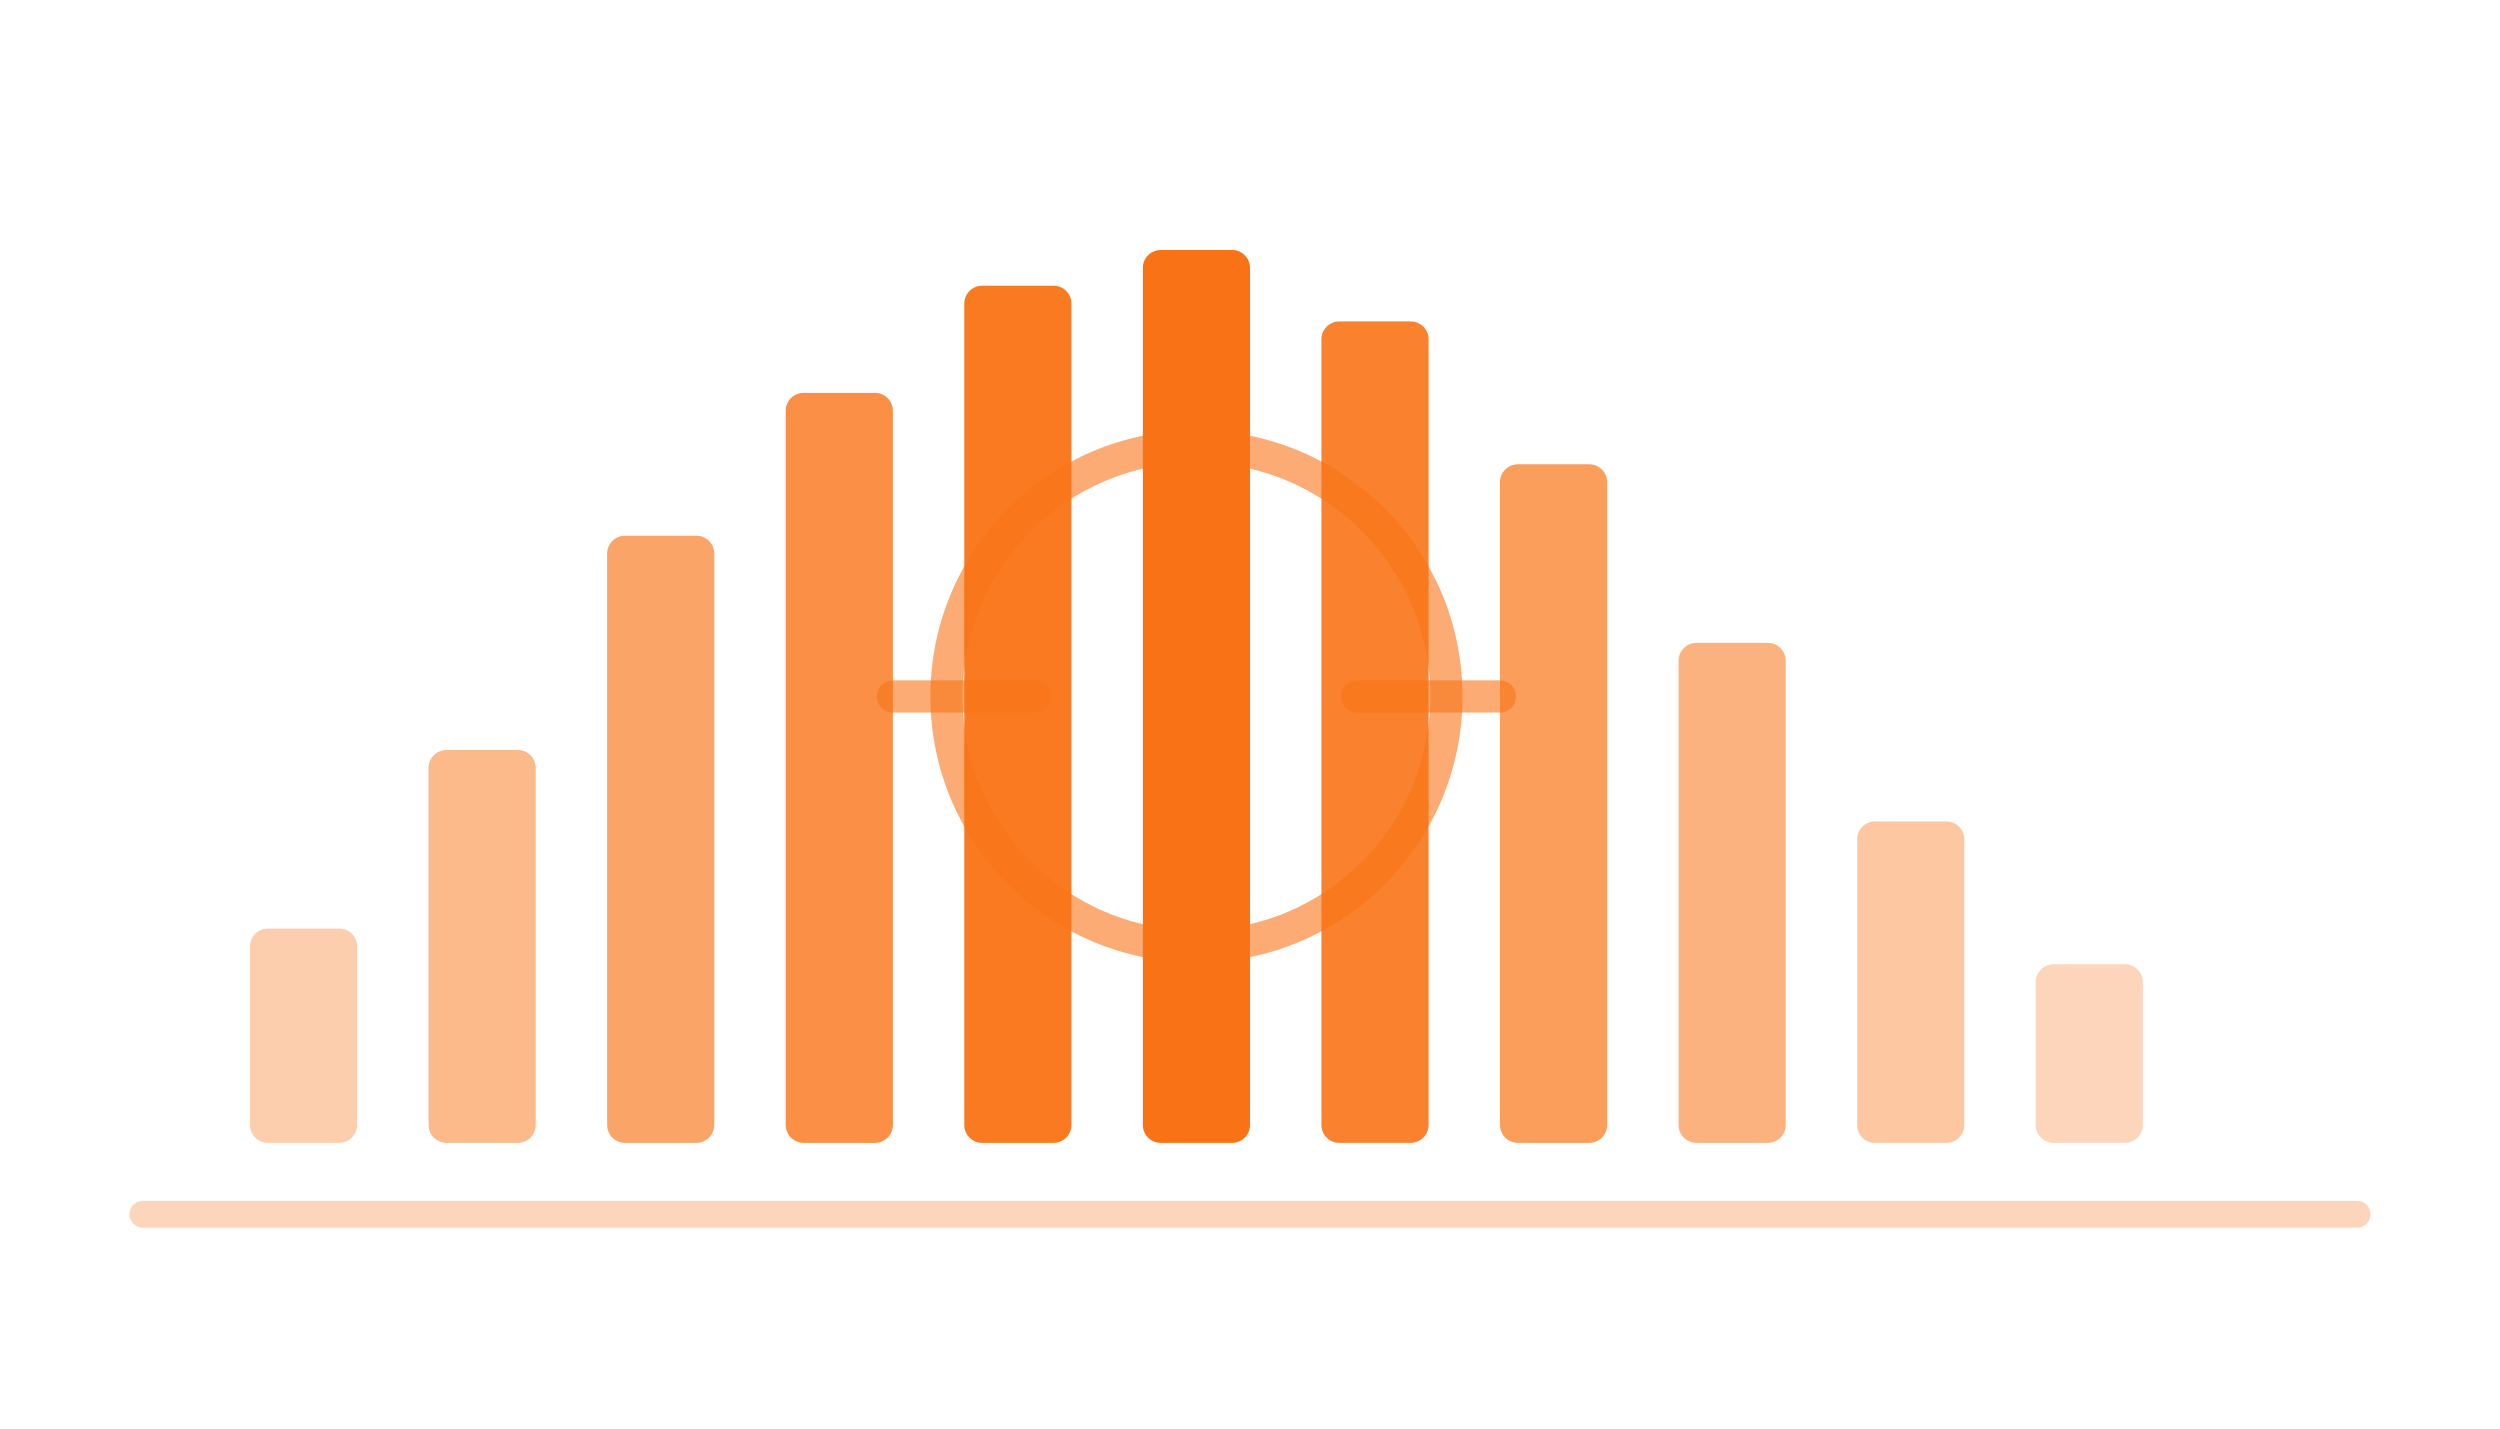
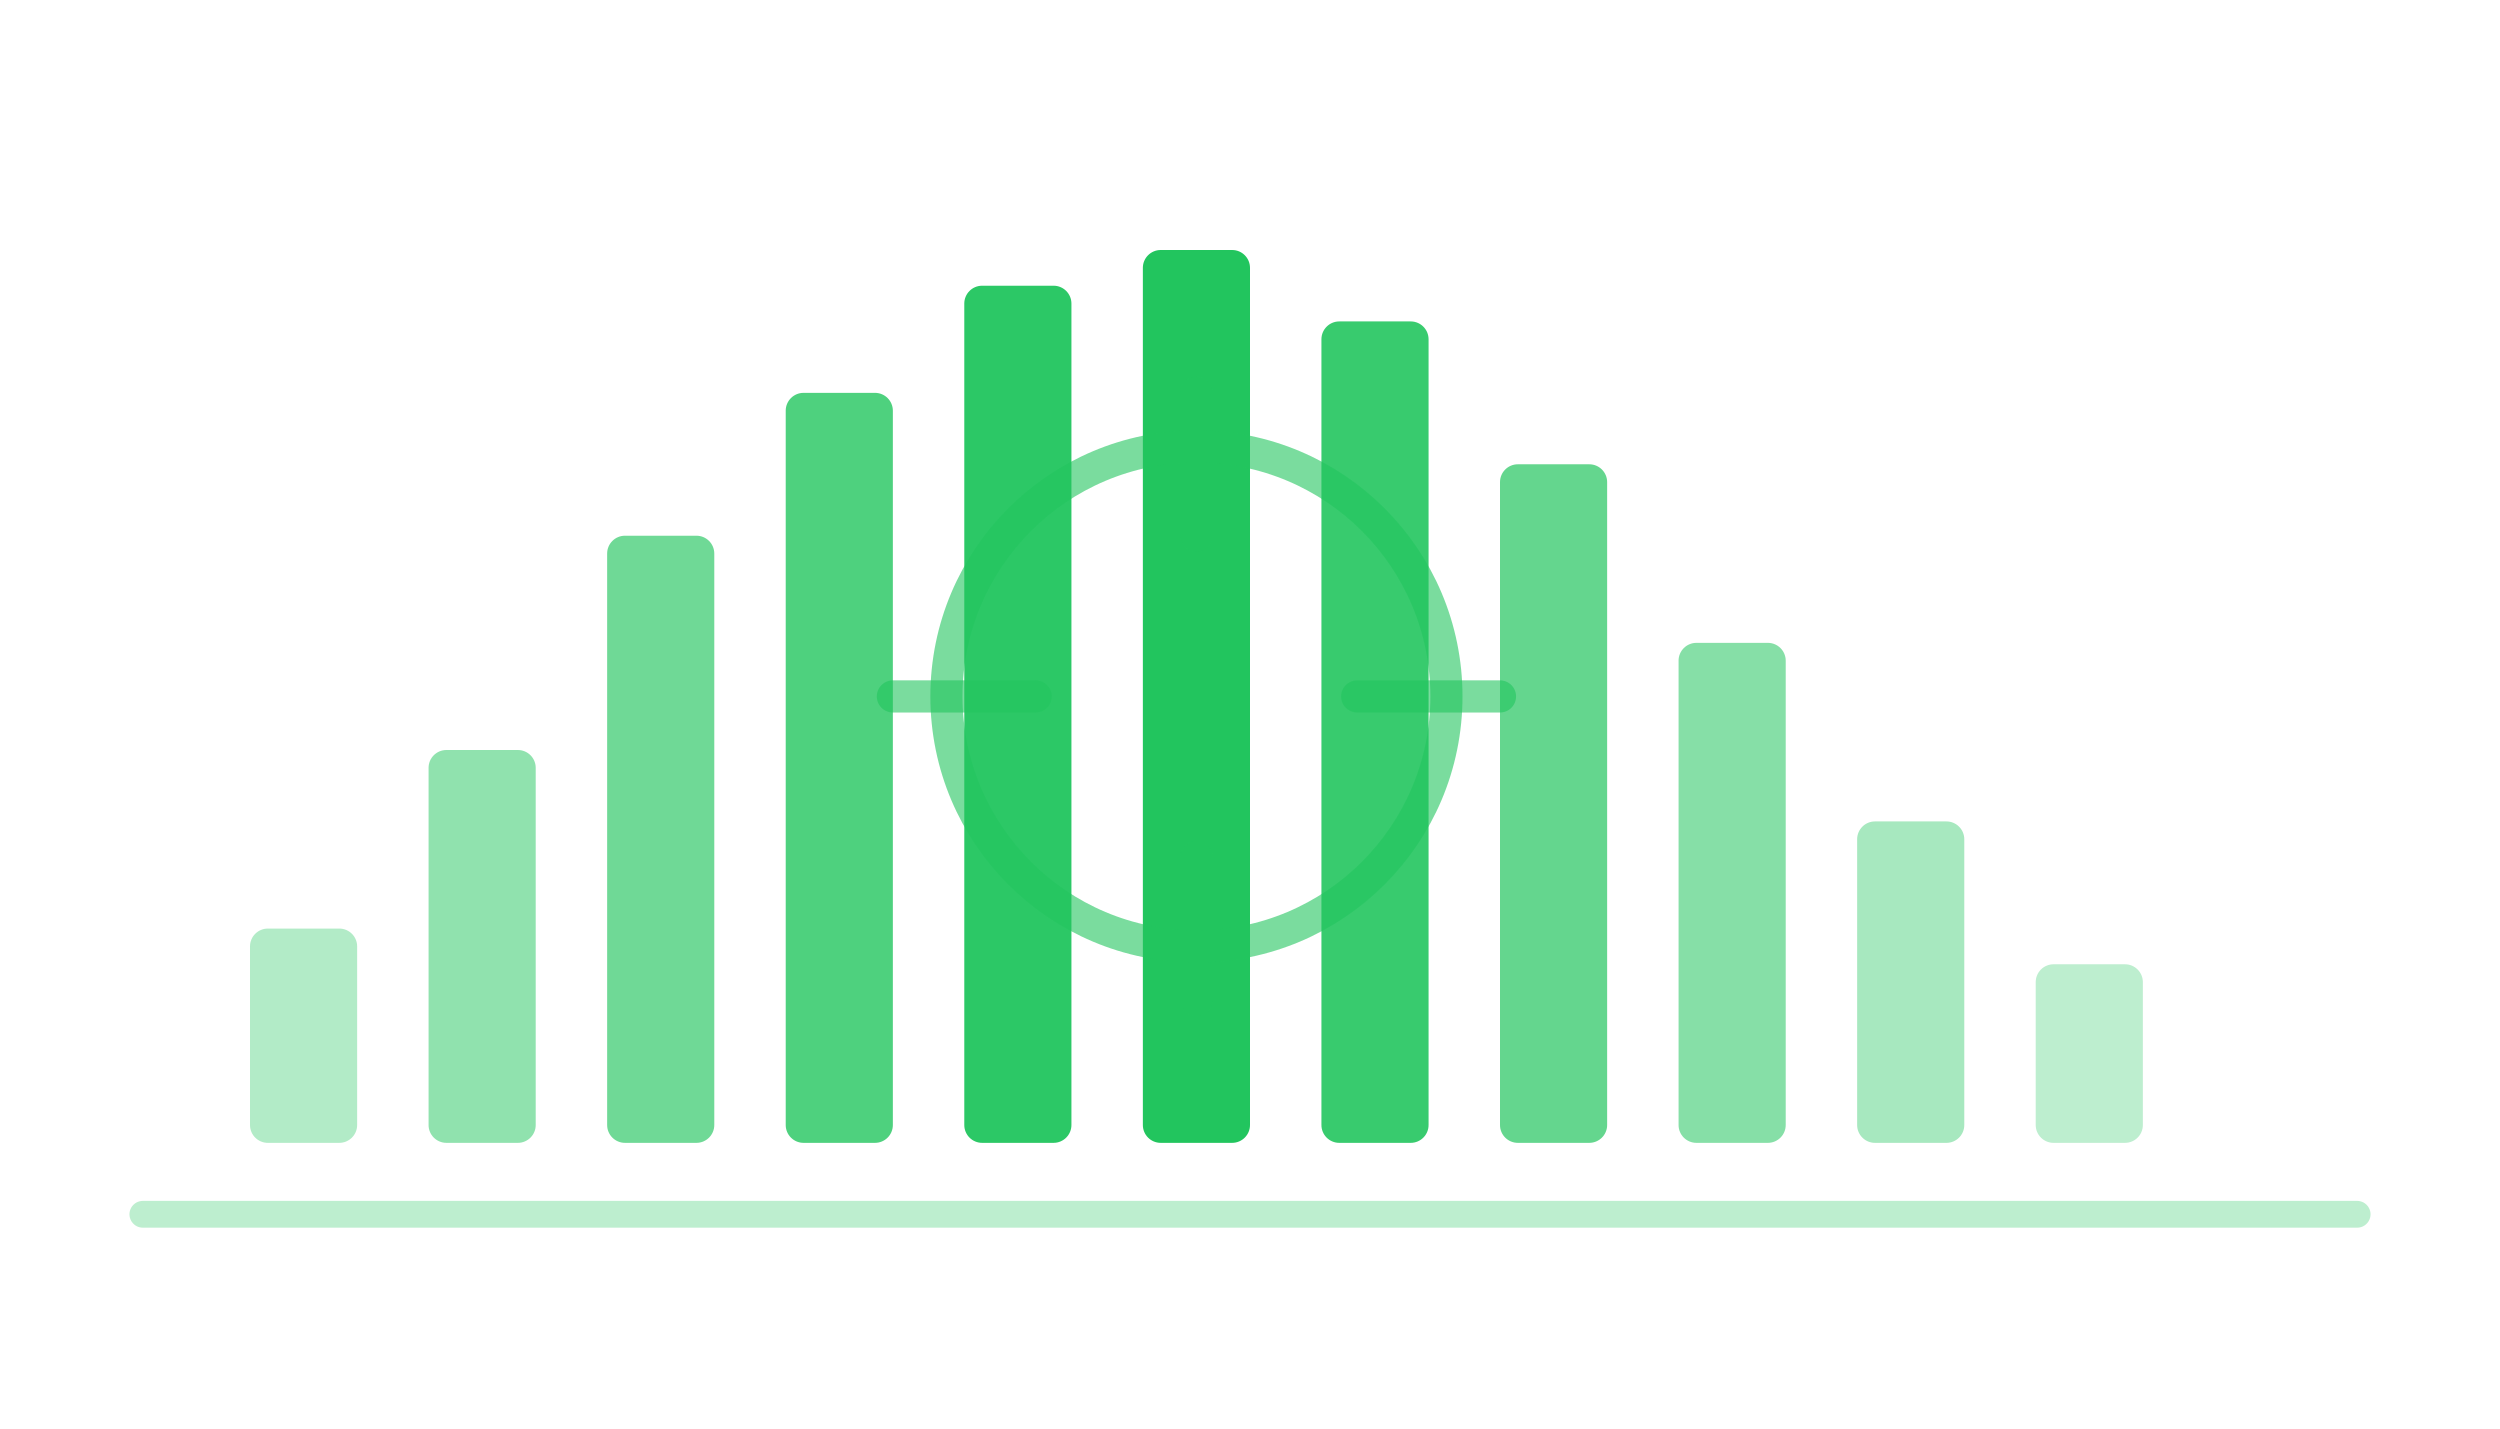
<svg xmlns="http://www.w3.org/2000/svg" viewBox="0 0 140 80" width="140" height="80">
-   <rect x="14" y="52" width="6" height="12" rx="1" fill="#f97316" opacity="0.35" />
-   <rect x="24" y="42" width="6" height="22" rx="1" fill="#f97316" opacity="0.5" />
-   <rect x="34" y="30" width="6" height="34" rx="1" fill="#f97316" opacity="0.65" />
-   <rect x="44" y="22" width="6" height="42" rx="1" fill="#f97316" opacity="0.8" />
-   <rect x="54" y="16" width="6" height="48" rx="1" fill="#f97316" opacity="0.95" />
-   <rect x="64" y="14" width="6" height="50" rx="1" fill="#f97316" opacity="1" />
-   <rect x="74" y="18" width="6" height="46" rx="1" fill="#f97316" opacity="0.9" />
-   <rect x="84" y="26" width="6" height="38" rx="1" fill="#f97316" opacity="0.7" />
-   <rect x="94" y="36" width="6" height="28" rx="1" fill="#f97316" opacity="0.55" />
-   <rect x="104" y="46" width="6" height="18" rx="1" fill="#f97316" opacity="0.4" />
-   <rect x="114" y="54" width="6" height="10" rx="1" fill="#f97316" opacity="0.3" />
-   <circle cx="67" cy="39" r="14" fill="none" stroke="#f97316" stroke-width="1.8" opacity="0.6" />
-   <line x1="67" y1="22" x2="67" y2="30" stroke="#f97316" stroke-width="1.8" opacity="0.6" stroke-linecap="round" />
-   <line x1="67" y1="48" x2="67" y2="56" stroke="#f97316" stroke-width="1.8" opacity="0.6" stroke-linecap="round" />
-   <line x1="50" y1="39" x2="58" y2="39" stroke="#f97316" stroke-width="1.8" opacity="0.6" stroke-linecap="round" />
-   <line x1="76" y1="39" x2="84" y2="39" stroke="#f97316" stroke-width="1.8" opacity="0.6" stroke-linecap="round" />
-   <line x1="8" y1="68" x2="132" y2="68" stroke="#f97316" stroke-width="1.5" opacity="0.3" stroke-linecap="round" />
+   <rect x="14" y="52" width="6" height="12" rx="1" fill="#22c55e" opacity="0.35" />
+   <rect x="24" y="42" width="6" height="22" rx="1" fill="#22c55e" opacity="0.5" />
+   <rect x="34" y="30" width="6" height="34" rx="1" fill="#22c55e" opacity="0.65" />
+   <rect x="44" y="22" width="6" height="42" rx="1" fill="#22c55e" opacity="0.8" />
+   <rect x="54" y="16" width="6" height="48" rx="1" fill="#22c55e" opacity="0.95" />
+   <rect x="64" y="14" width="6" height="50" rx="1" fill="#22c55e" opacity="1" />
+   <rect x="74" y="18" width="6" height="46" rx="1" fill="#22c55e" opacity="0.9" />
+   <rect x="84" y="26" width="6" height="38" rx="1" fill="#22c55e" opacity="0.7" />
+   <rect x="94" y="36" width="6" height="28" rx="1" fill="#22c55e" opacity="0.55" />
+   <rect x="104" y="46" width="6" height="18" rx="1" fill="#22c55e" opacity="0.4" />
+   <rect x="114" y="54" width="6" height="10" rx="1" fill="#22c55e" opacity="0.3" />
+   <circle cx="67" cy="39" r="14" fill="none" stroke="#22c55e" stroke-width="1.8" opacity="0.6" />
+   <line x1="67" y1="22" x2="67" y2="30" stroke="#22c55e" stroke-width="1.8" opacity="0.6" stroke-linecap="round" />
+   <line x1="67" y1="48" x2="67" y2="56" stroke="#22c55e" stroke-width="1.8" opacity="0.6" stroke-linecap="round" />
+   <line x1="50" y1="39" x2="58" y2="39" stroke="#22c55e" stroke-width="1.8" opacity="0.6" stroke-linecap="round" />
+   <line x1="76" y1="39" x2="84" y2="39" stroke="#22c55e" stroke-width="1.8" opacity="0.6" stroke-linecap="round" />
+   <line x1="8" y1="68" x2="132" y2="68" stroke="#22c55e" stroke-width="1.5" opacity="0.3" stroke-linecap="round" />
</svg>
